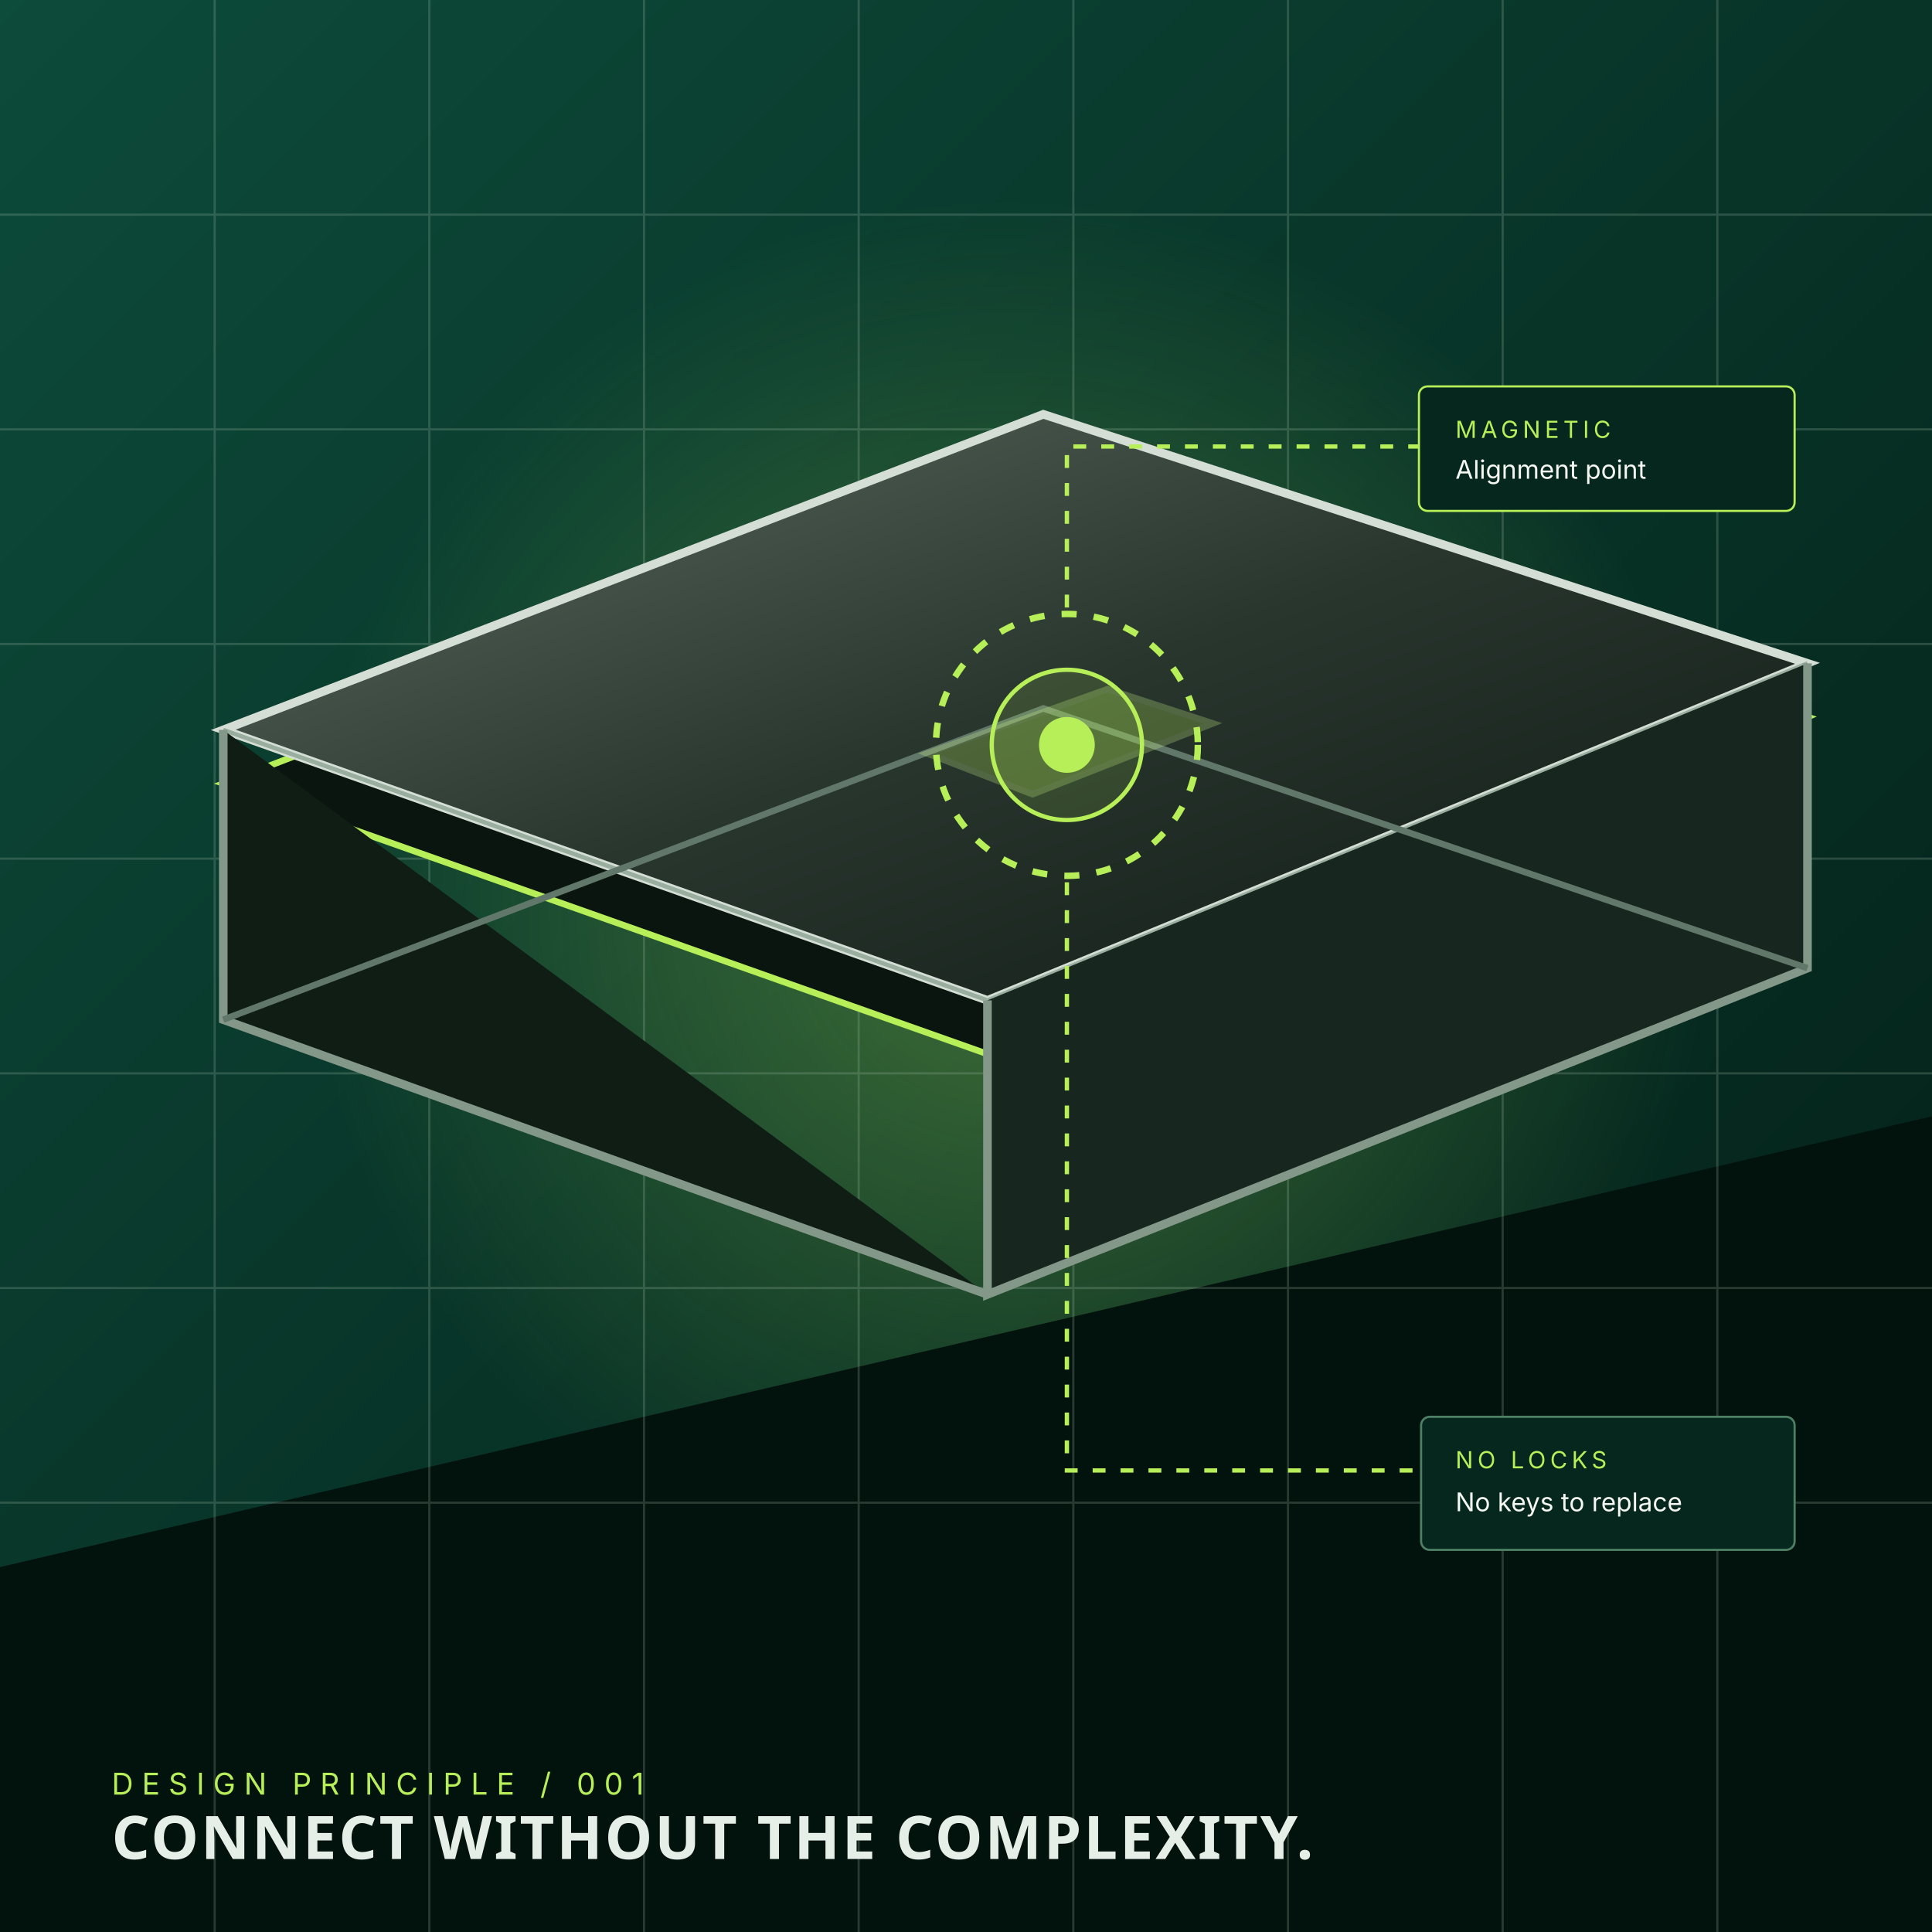
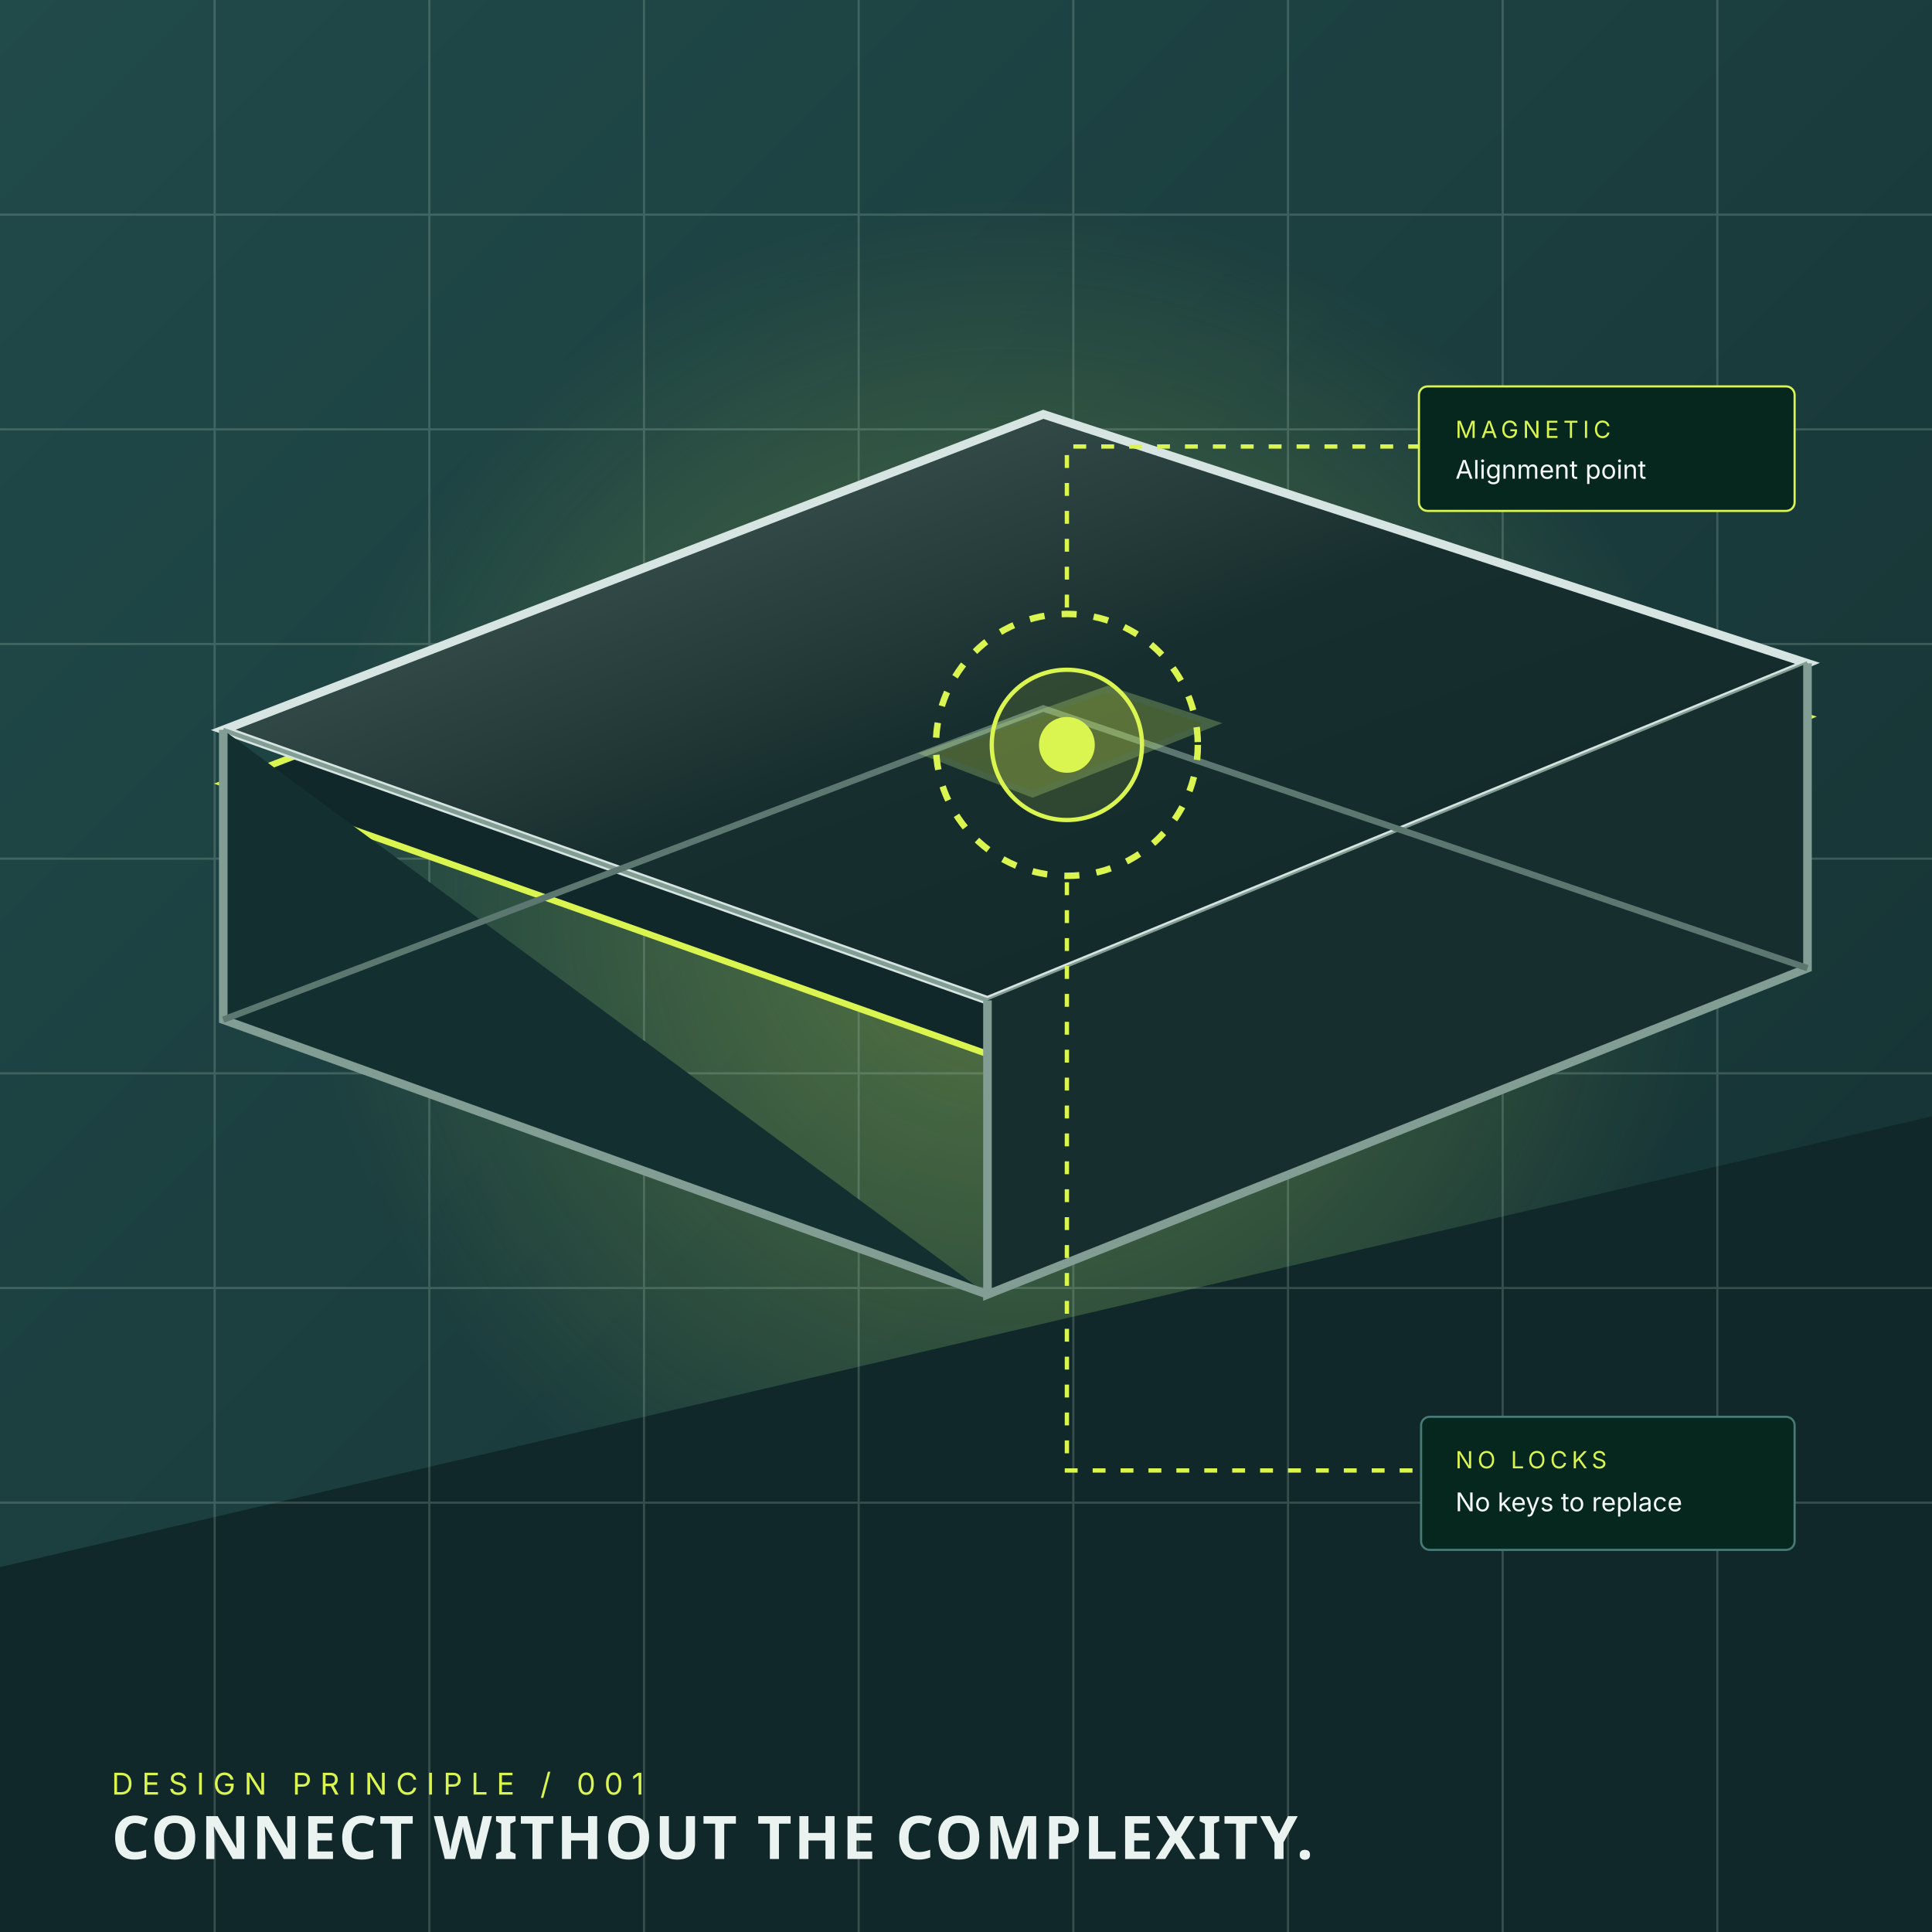
<svg xmlns="http://www.w3.org/2000/svg" viewBox="0 0 900 900" role="img" aria-labelledby="title desc">
  <defs>
    <linearGradient id="bg" x1="0" y1="0" x2="1" y2="1">
-       <stop stop-color="#0d4b3a" />
-       <stop offset="1" stop-color="#031c15" />
+       <stop stop-color="#214a4a" />
+       <stop offset="1" stop-color="#142f30" />
    </linearGradient>
    <linearGradient id="deck" x1="0" y1="0" x2="1" y2="1">
-       <stop stop-color="#5e6d62" />
-       <stop offset=".5" stop-color="#29362e" />
-       <stop offset="1" stop-color="#0c1711" />
+       <stop stop-color="#4f6760" />
+       <stop offset=".5" stop-color="#172e2e" />
+       <stop offset="1" stop-color="#102829" />
    </linearGradient>
    <radialGradient id="limeGlow">
-       <stop stop-color="#b7ef59" stop-opacity=".32" />
-       <stop offset="1" stop-color="#b7ef59" stop-opacity="0" />
+       <stop stop-color="#daf450" stop-opacity=".32" />
+       <stop offset="1" stop-color="#daf450" stop-opacity="0" />
    </radialGradient>
  </defs>
  <rect width="900" height="900" fill="url(#bg)" />
  <circle cx="470" cy="420" r="330" fill="url(#limeGlow)" />
-   <path d="M0 730 900 520V900H0Z" fill="#02120d" />
-   <g opacity=".25" stroke="#9db9a5" stroke-width="1">
+   <path d="M0 730 900 520V900H0Z" fill="#102829" />
+   <g opacity=".25" stroke="#a8c4b9" stroke-width="1">
    <path d="M0 100H900M0 200H900M0 300H900M0 400H900M0 500H900M0 600H900M0 700H900M100 0V900M200 0V900M300 0V900M400 0V900M500 0V900M600 0V900M700 0V900M800 0V900" />
  </g>
  <g transform="translate(72 125)">
-     <path d="M32 240 414 93 770 209 388 366Z" fill="#0b1510" stroke="#b7ef59" stroke-width="3" />
-     <path d="M32 215 414 68 770 184 388 341Z" fill="url(#deck)" stroke="#d4ded5" stroke-width="4" />
-     <path d="M32 215 388 341 770 184" fill="none" stroke="#9aaea0" stroke-width="2" />
-     <path d="M388 341V478L770 326V184" fill="#172720" stroke="#84988a" stroke-width="4" />
-     <path d="M388 478 32 350V215" fill="#101d15" stroke="#84988a" stroke-width="4" />
-     <path d="M32 350 414 205 770 326" fill="none" stroke="#61776a" stroke-width="3" />
-     <path d="M360 226 444 196 493 212 409 245Z" fill="#b7ef59" opacity=".25" stroke="#d4ff8a" stroke-width="3" />
-     <circle cx="425" cy="222" r="61" fill="none" stroke="#b7ef59" stroke-width="3" stroke-dasharray="7 8" />
-     <circle cx="425" cy="222" r="35" fill="#b7ef59" fill-opacity=".13" stroke="#b7ef59" stroke-width="2" />
-     <circle cx="425" cy="222" r="13" fill="#b7ef59" />
-     <path d="M425 158V83H598" fill="none" stroke="#b7ef59" stroke-width="2" stroke-dasharray="6 7" />
-     <rect x="589" y="55" width="175" height="58" rx="4" fill="#06271e" stroke="#b7ef59" />
-     <text x="606" y="79" fill="#b7ef59" font-family="Inter,Arial,sans-serif" font-size="11" letter-spacing="2">MAGNETIC</text>
-     <text x="606" y="98" fill="#f5f7f2" font-family="Inter,Arial,sans-serif" font-size="12">Alignment point</text>
-     <path d="M425 286V560H600" fill="none" stroke="#b7ef59" stroke-width="2" stroke-dasharray="6 7" />
-     <rect x="590" y="535" width="174" height="62" rx="4" fill="#06271e" stroke="#4d8065" />
-     <text x="606" y="559" fill="#b7ef59" font-family="Inter,Arial,sans-serif" font-size="11" letter-spacing="2">NO LOCKS</text>
-     <text x="606" y="579" fill="#f5f7f2" font-family="Inter,Arial,sans-serif" font-size="12">No keys to replace</text>
+     <path d="M32 240 414 93 770 209 388 366Z" fill="#102829" stroke="#daf450" stroke-width="3" />
+     <path d="M32 215 414 68 770 184 388 341Z" fill="url(#deck)" stroke="#d7e5e2" stroke-width="4" />
+     <path d="M32 215 388 341 770 184" fill="none" stroke="#829e94" stroke-width="2" />
+     <path d="M388 341V478L770 326V184" fill="#172e2e" stroke="#829e94" stroke-width="4" />
+     <path d="M388 478 32 350V215" fill="#142f30" stroke="#829e94" stroke-width="4" />
+     <path d="M32 350 414 205 770 326" fill="none" stroke="#5b7770" stroke-width="3" />
+     <path d="M360 226 444 196 493 212 409 245Z" fill="#daf450" opacity=".25" stroke="#d4ff8a" stroke-width="3" />
+     <circle cx="425" cy="222" r="61" fill="none" stroke="#daf450" stroke-width="3" stroke-dasharray="7 8" />
+     <circle cx="425" cy="222" r="35" fill="#daf450" fill-opacity=".13" stroke="#daf450" stroke-width="2" />
+     <circle cx="425" cy="222" r="13" fill="#daf450" />
+     <path d="M425 158V83H598" fill="none" stroke="#daf450" stroke-width="2" stroke-dasharray="6 7" />
+     <rect x="589" y="55" width="175" height="58" rx="4" fill="#06271e" stroke="#daf450" />
+     <text x="606" y="79" fill="#daf450" font-family="Inter,Arial,sans-serif" font-size="11" letter-spacing="2">MAGNETIC</text>
+     <text x="606" y="98" fill="#f4f9f8" font-family="Inter,Arial,sans-serif" font-size="12">Alignment point</text>
+     <path d="M425 286V560H600" fill="none" stroke="#daf450" stroke-width="2" stroke-dasharray="6 7" />
+     <rect x="590" y="535" width="174" height="62" rx="4" fill="#06271e" stroke="#477977" />
+     <text x="606" y="559" fill="#daf450" font-family="Inter,Arial,sans-serif" font-size="11" letter-spacing="2">NO LOCKS</text>
+     <text x="606" y="579" fill="#f4f9f8" font-family="Inter,Arial,sans-serif" font-size="12">No keys to replace</text>
  </g>
-   <text x="52" y="836" fill="#b7ef59" font-family="Inter,Arial,sans-serif" font-size="14" letter-spacing="4">DESIGN PRINCIPLE / 001</text>
-   <text x="52" y="866" fill="#e5eee7" font-family="Barlow Condensed,Arial Narrow,sans-serif" font-weight="700" font-size="28" letter-spacing="1">CONNECT WITHOUT THE COMPLEXITY.</text>
+   <text x="52" y="836" fill="#daf450" font-family="Inter,Arial,sans-serif" font-size="14" letter-spacing="4">DESIGN PRINCIPLE / 001</text>
+   <text x="52" y="866" fill="#eaf3f0" font-family="Barlow Condensed,Arial Narrow,sans-serif" font-weight="700" font-size="28" letter-spacing="1">CONNECT WITHOUT THE COMPLEXITY.</text>
</svg>
